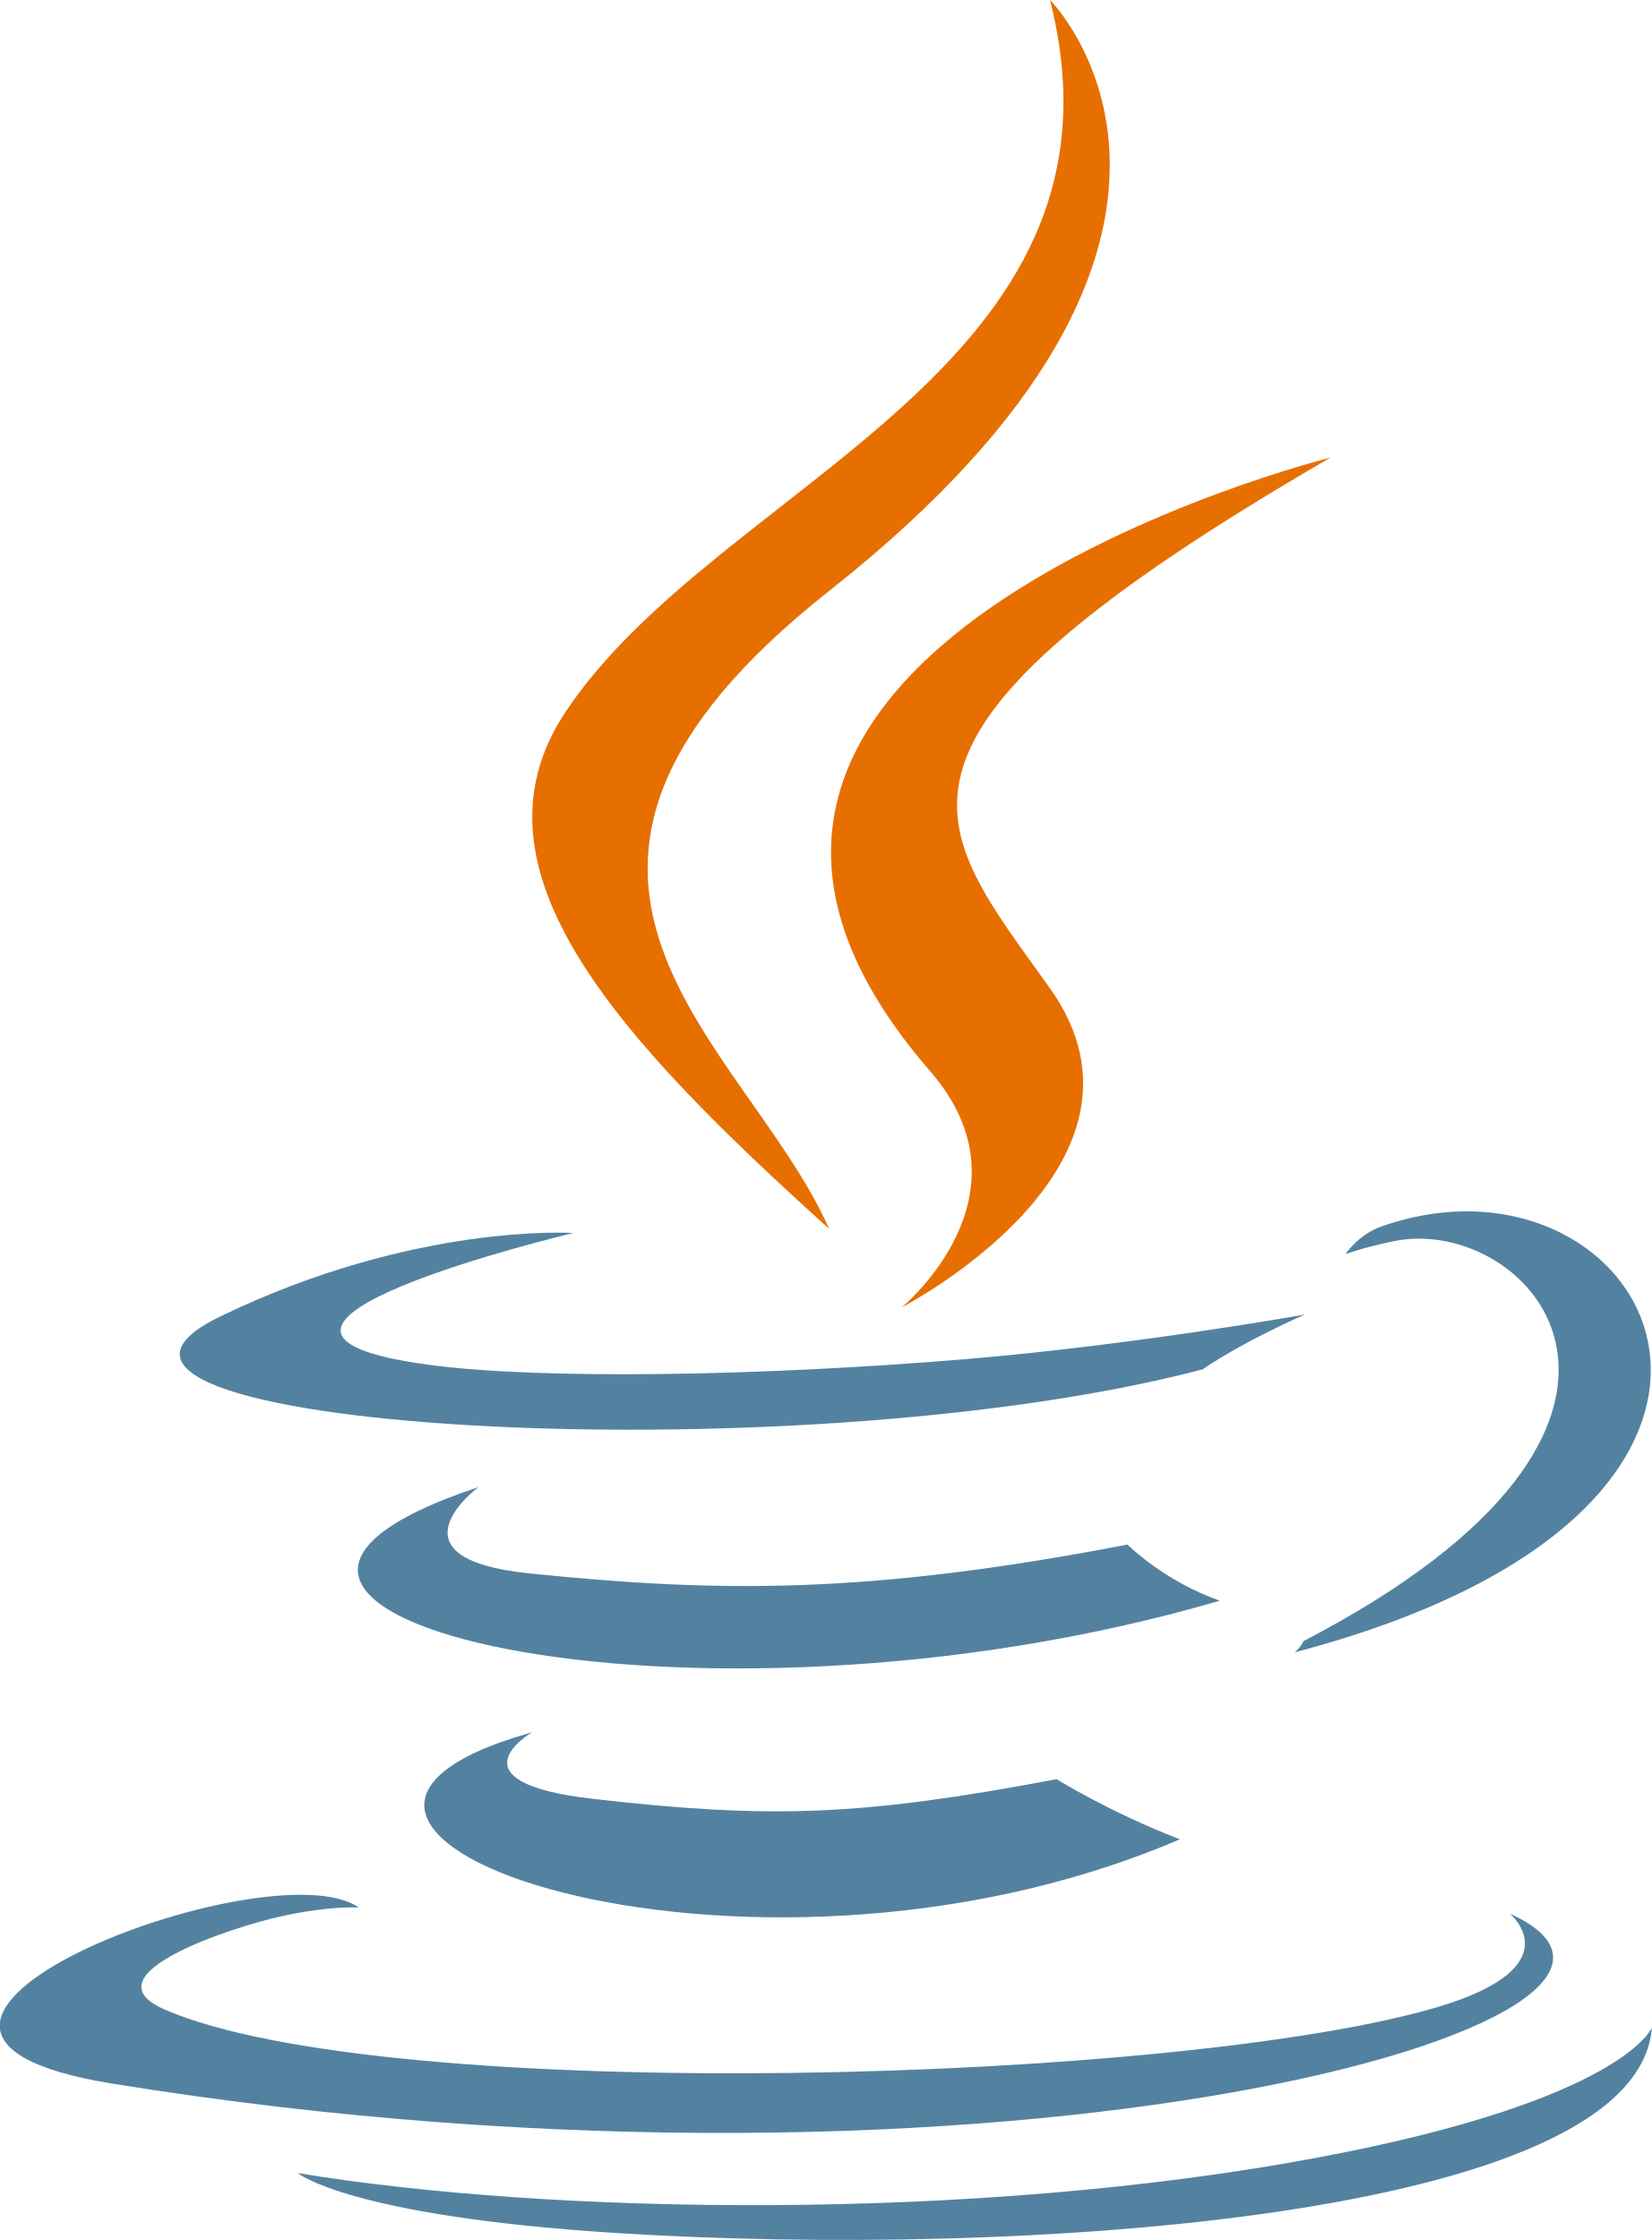
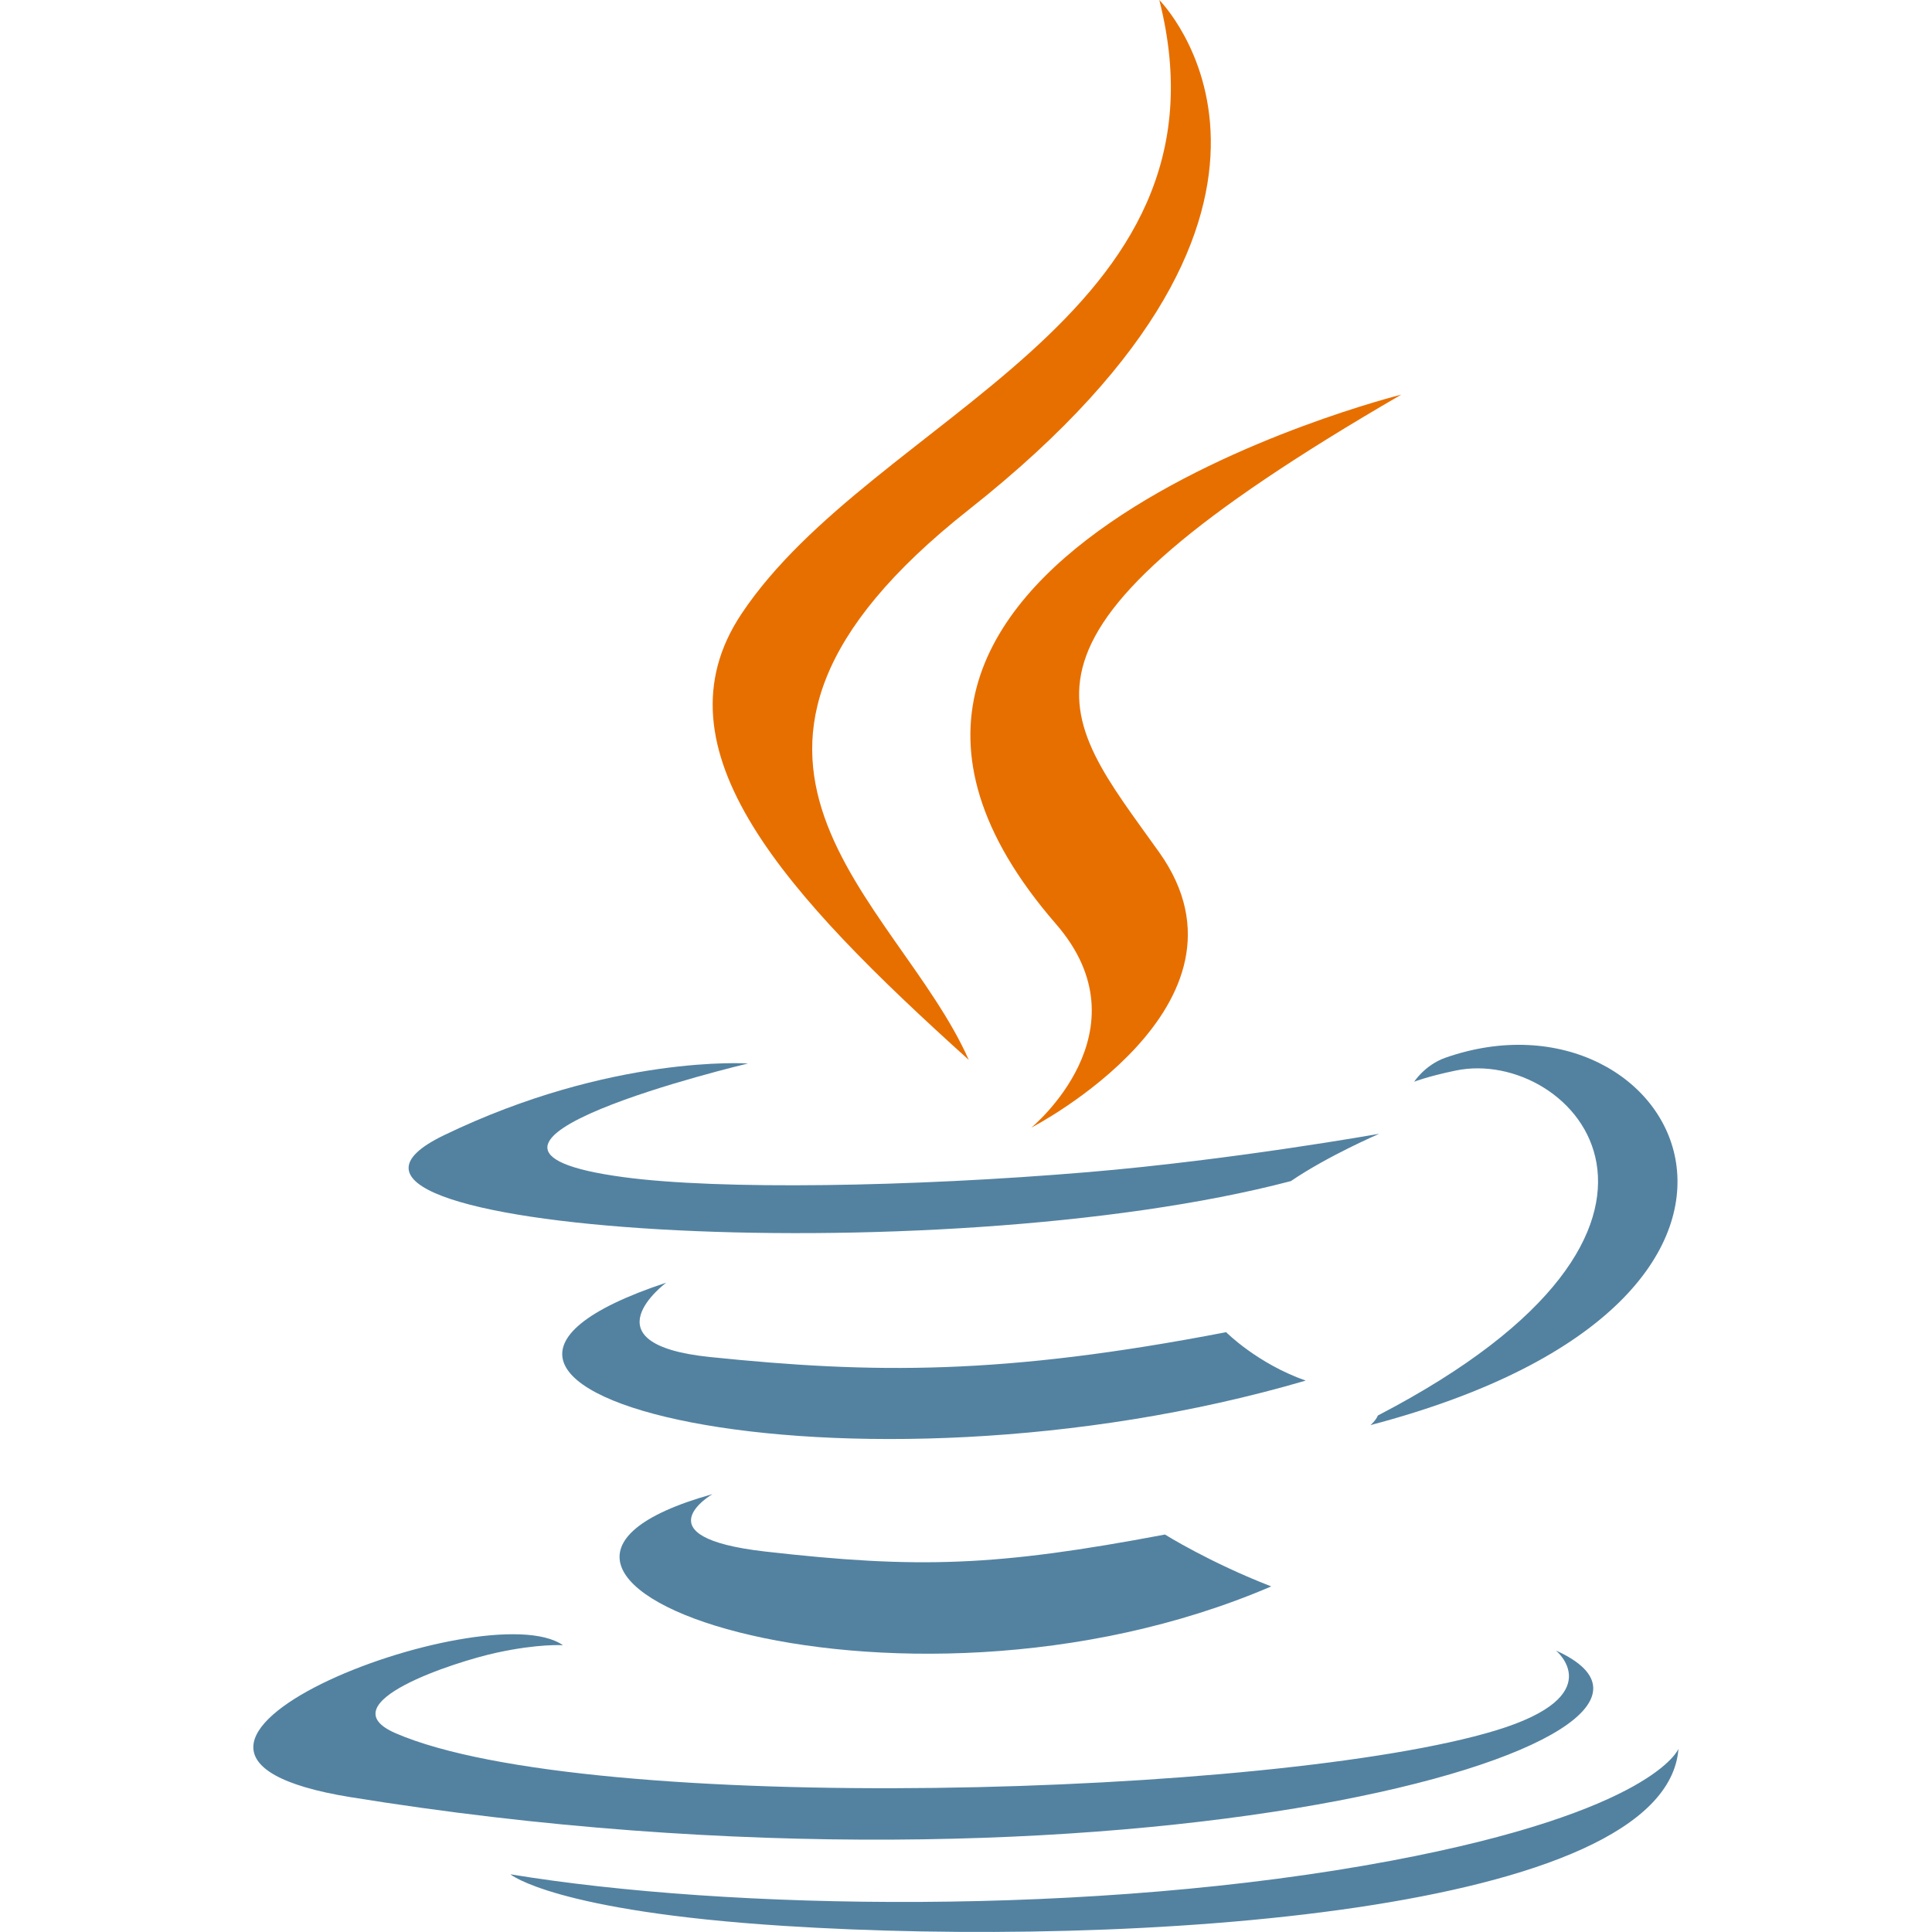
- <svg xmlns="http://www.w3.org/2000/svg" version="1.1" id="Layer_1" x="0px" y="0px" viewBox="0 0 90.63 122.88" style="enable-background:new 0 0 90.63 122.88" xml:space="preserve">
-   <style type="text/css">.st0{fill-rule:evenodd;clip-rule:evenodd;fill:#5382A1;} .st1{fill-rule:evenodd;clip-rule:evenodd;fill:#E76F00;}</style>
+ <svg xmlns="http://www.w3.org/2000/svg" version="1.1" id="Layer_1" x="0px" y="0px" viewBox="0 0 90.63 122.88" style="enable-background: new 0 0 90.63 122.88" xml:space="preserve" width="100" height="100">
+   <style type="text/css">
+ 							.st0 {
+ 								fill-rule: evenodd;
+ 								clip-rule: evenodd;
+ 								fill: #5382a1;
+ 							}
+ 
+ 							.st1 {
+ 								fill-rule: evenodd;
+ 								clip-rule: evenodd;
+ 								fill: #e76f00;
+ 							}
+ 						</style>
  <g>
    <path class="st0" d="M29.19,95.03c0,0-4.7,2.73,3.34,3.65c9.74,1.11,14.71,0.95,25.44-1.08c0,0,2.82,1.77,6.76,3.3 C40.68,111.22,10.29,100.31,29.19,95.03L29.19,95.03z" />
    <path class="st0" d="M26.25,81.58c0,0-5.27,3.9,2.78,4.73c10.4,1.07,18.62,1.16,32.83-1.58c0,0,1.97,1.99,5.06,3.08 C37.83,96.32,5.43,88.48,26.25,81.58L26.25,81.58z" />
    <path class="st1" d="M51.03,58.76c5.93,6.82-1.56,12.96-1.56,12.96s15.05-7.77,8.14-17.5C51.15,45.15,46.2,40.64,73,25.1 C73,25.1,30.94,35.6,51.03,58.76L51.03,58.76z" />
    <path class="st0" d="M82.84,104.98c0,0,3.47,2.86-3.83,5.08c-13.88,4.21-57.79,5.48-69.99,0.17c-4.38-1.91,3.84-4.55,6.42-5.11 c2.7-0.59,4.24-0.48,4.24-0.48c-4.88-3.43-31.52,6.74-13.53,9.66C55.2,122.25,95.56,110.72,82.84,104.98L82.84,104.98z" />
    <path class="st0" d="M31.45,67.64c0,0-22.33,5.3-7.91,7.23c6.09,0.82,18.23,0.63,29.54-0.32c9.24-0.78,18.52-2.44,18.52-2.44 s-3.26,1.4-5.62,3.01c-22.68,5.96-66.49,3.19-53.88-2.91C22.77,67.05,31.45,67.64,31.45,67.64L31.45,67.64z" />
    <path class="st0" d="M71.51,90.03c23.05-11.98,12.39-23.49,4.95-21.94c-1.82,0.38-2.64,0.71-2.64,0.71s0.68-1.06,1.97-1.52 c14.72-5.17,26.04,15.26-4.75,23.36C71.05,90.64,71.4,90.32,71.51,90.03L71.51,90.03z" />
    <path class="st1" d="M57.61,0c0,0,12.77,12.77-12.11,32.41c-19.95,15.75-4.55,24.74-0.01,35C33.85,56.91,25.3,47.66,31.03,39.05 C39.45,26.41,62.76,20.29,57.61,0L57.61,0z" />
    <path class="st0" d="M33.71,122.49c22.13,1.42,56.11-0.79,56.92-11.26c0,0-1.55,3.97-18.29,7.12c-18.89,3.55-42.18,3.14-56,0.86 C16.34,119.22,19.17,121.56,33.71,122.49L33.71,122.49z" />
  </g>
</svg>
